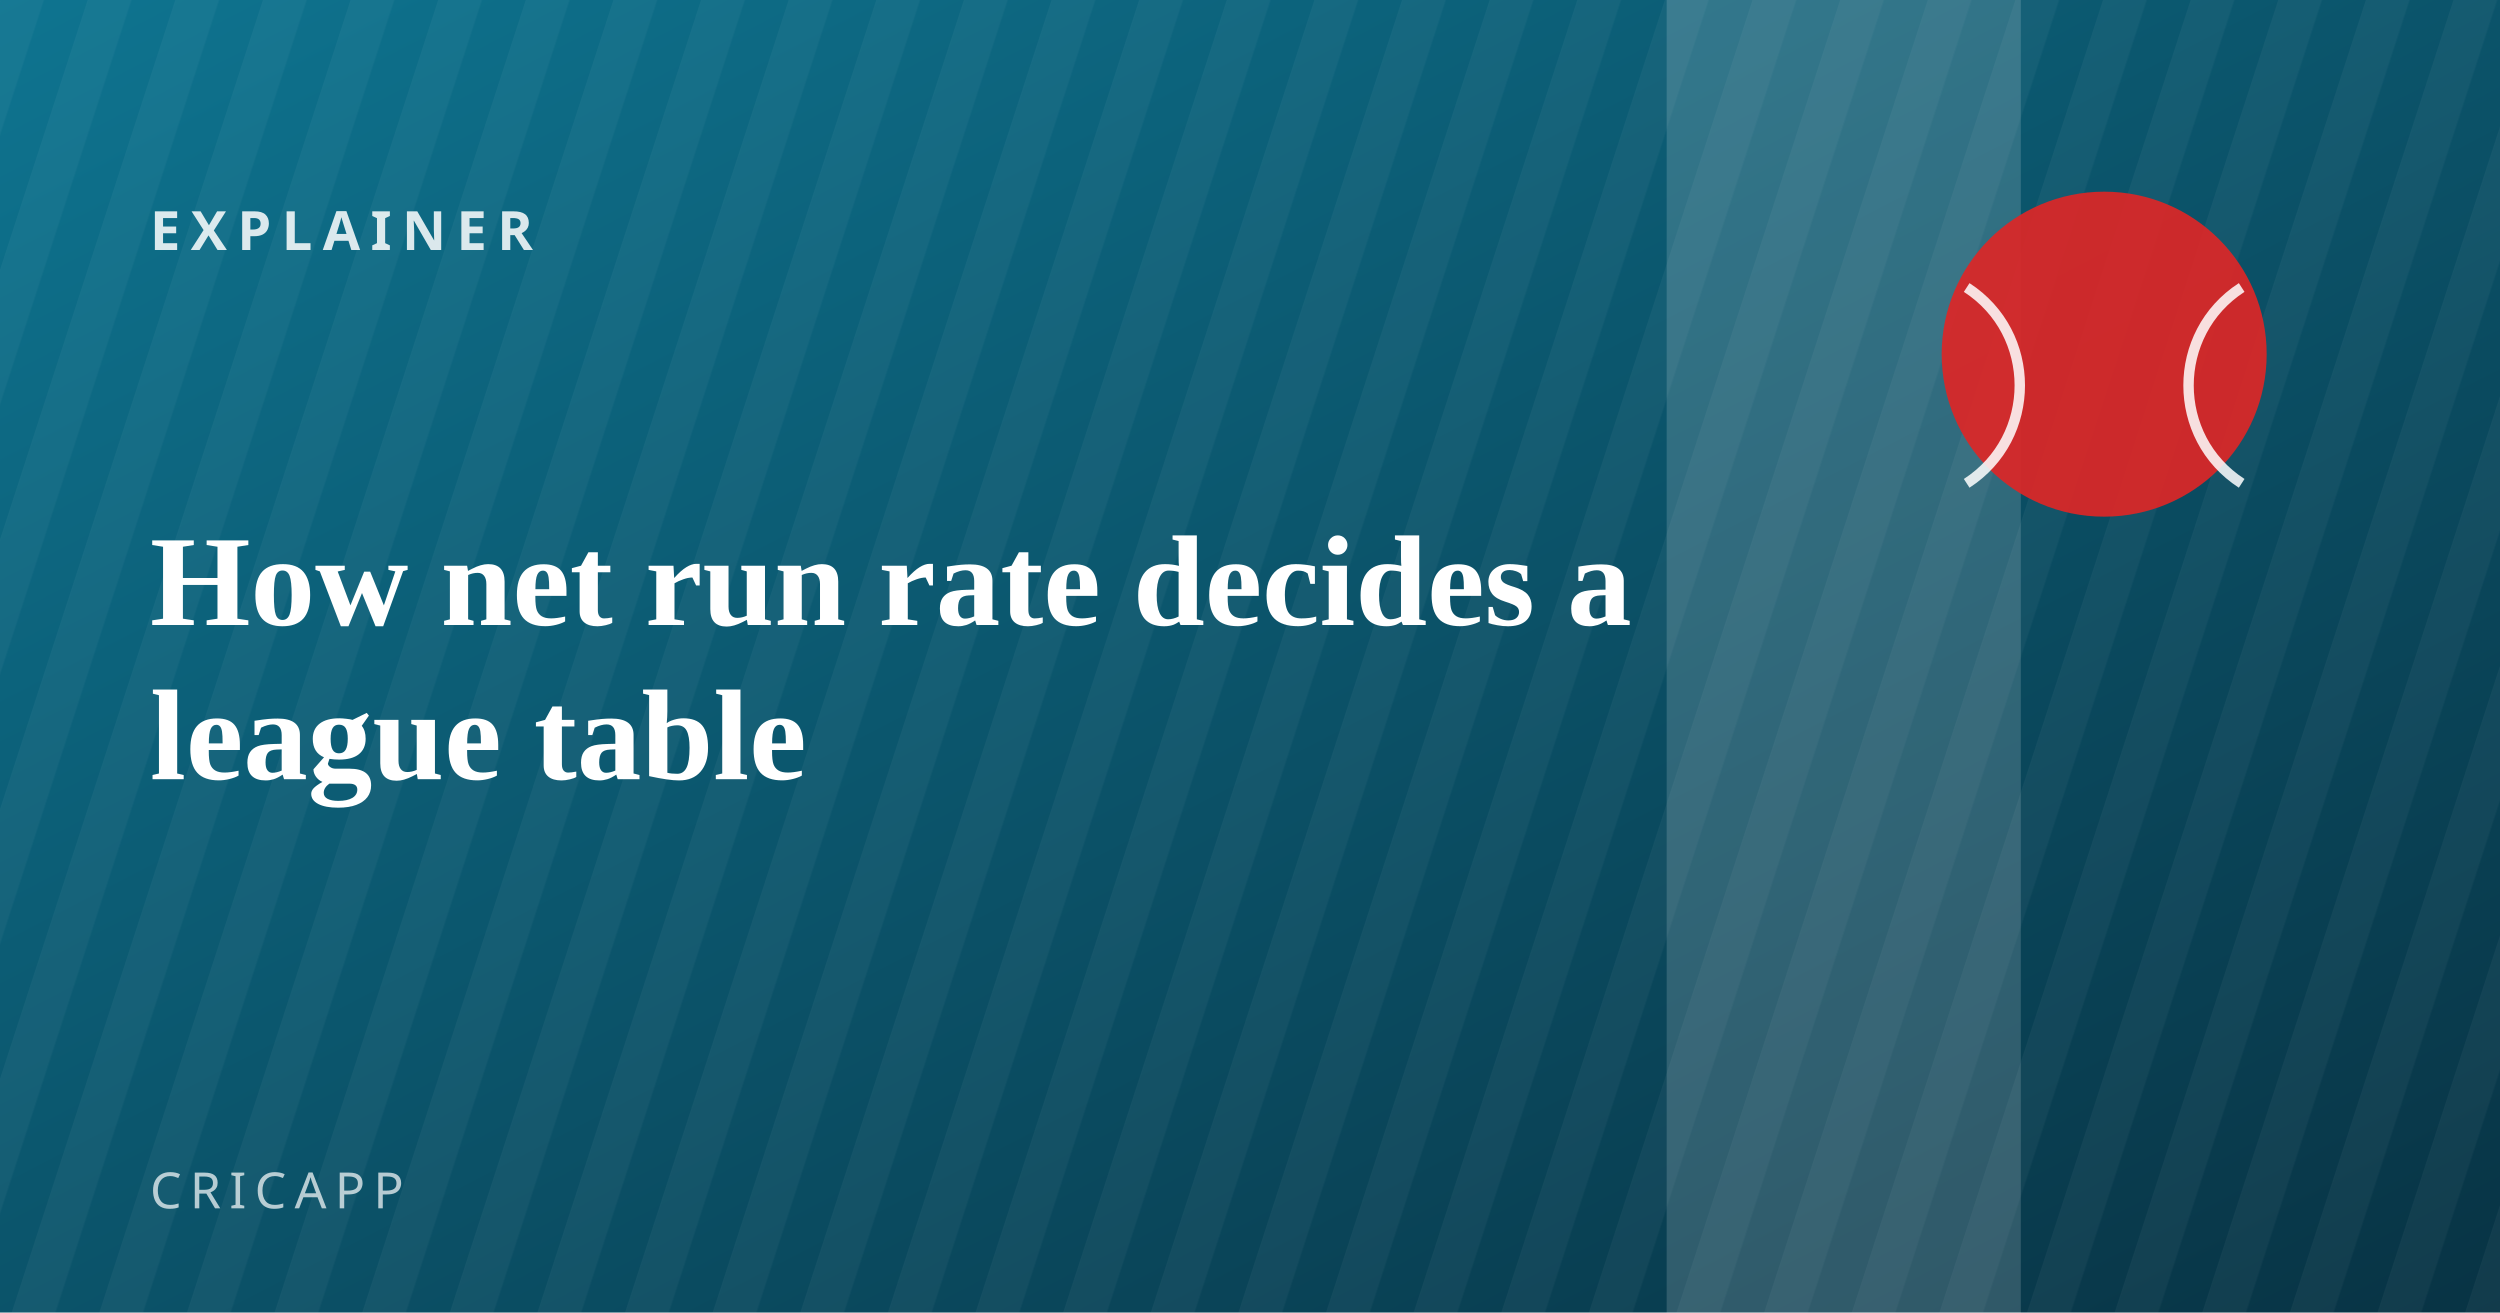
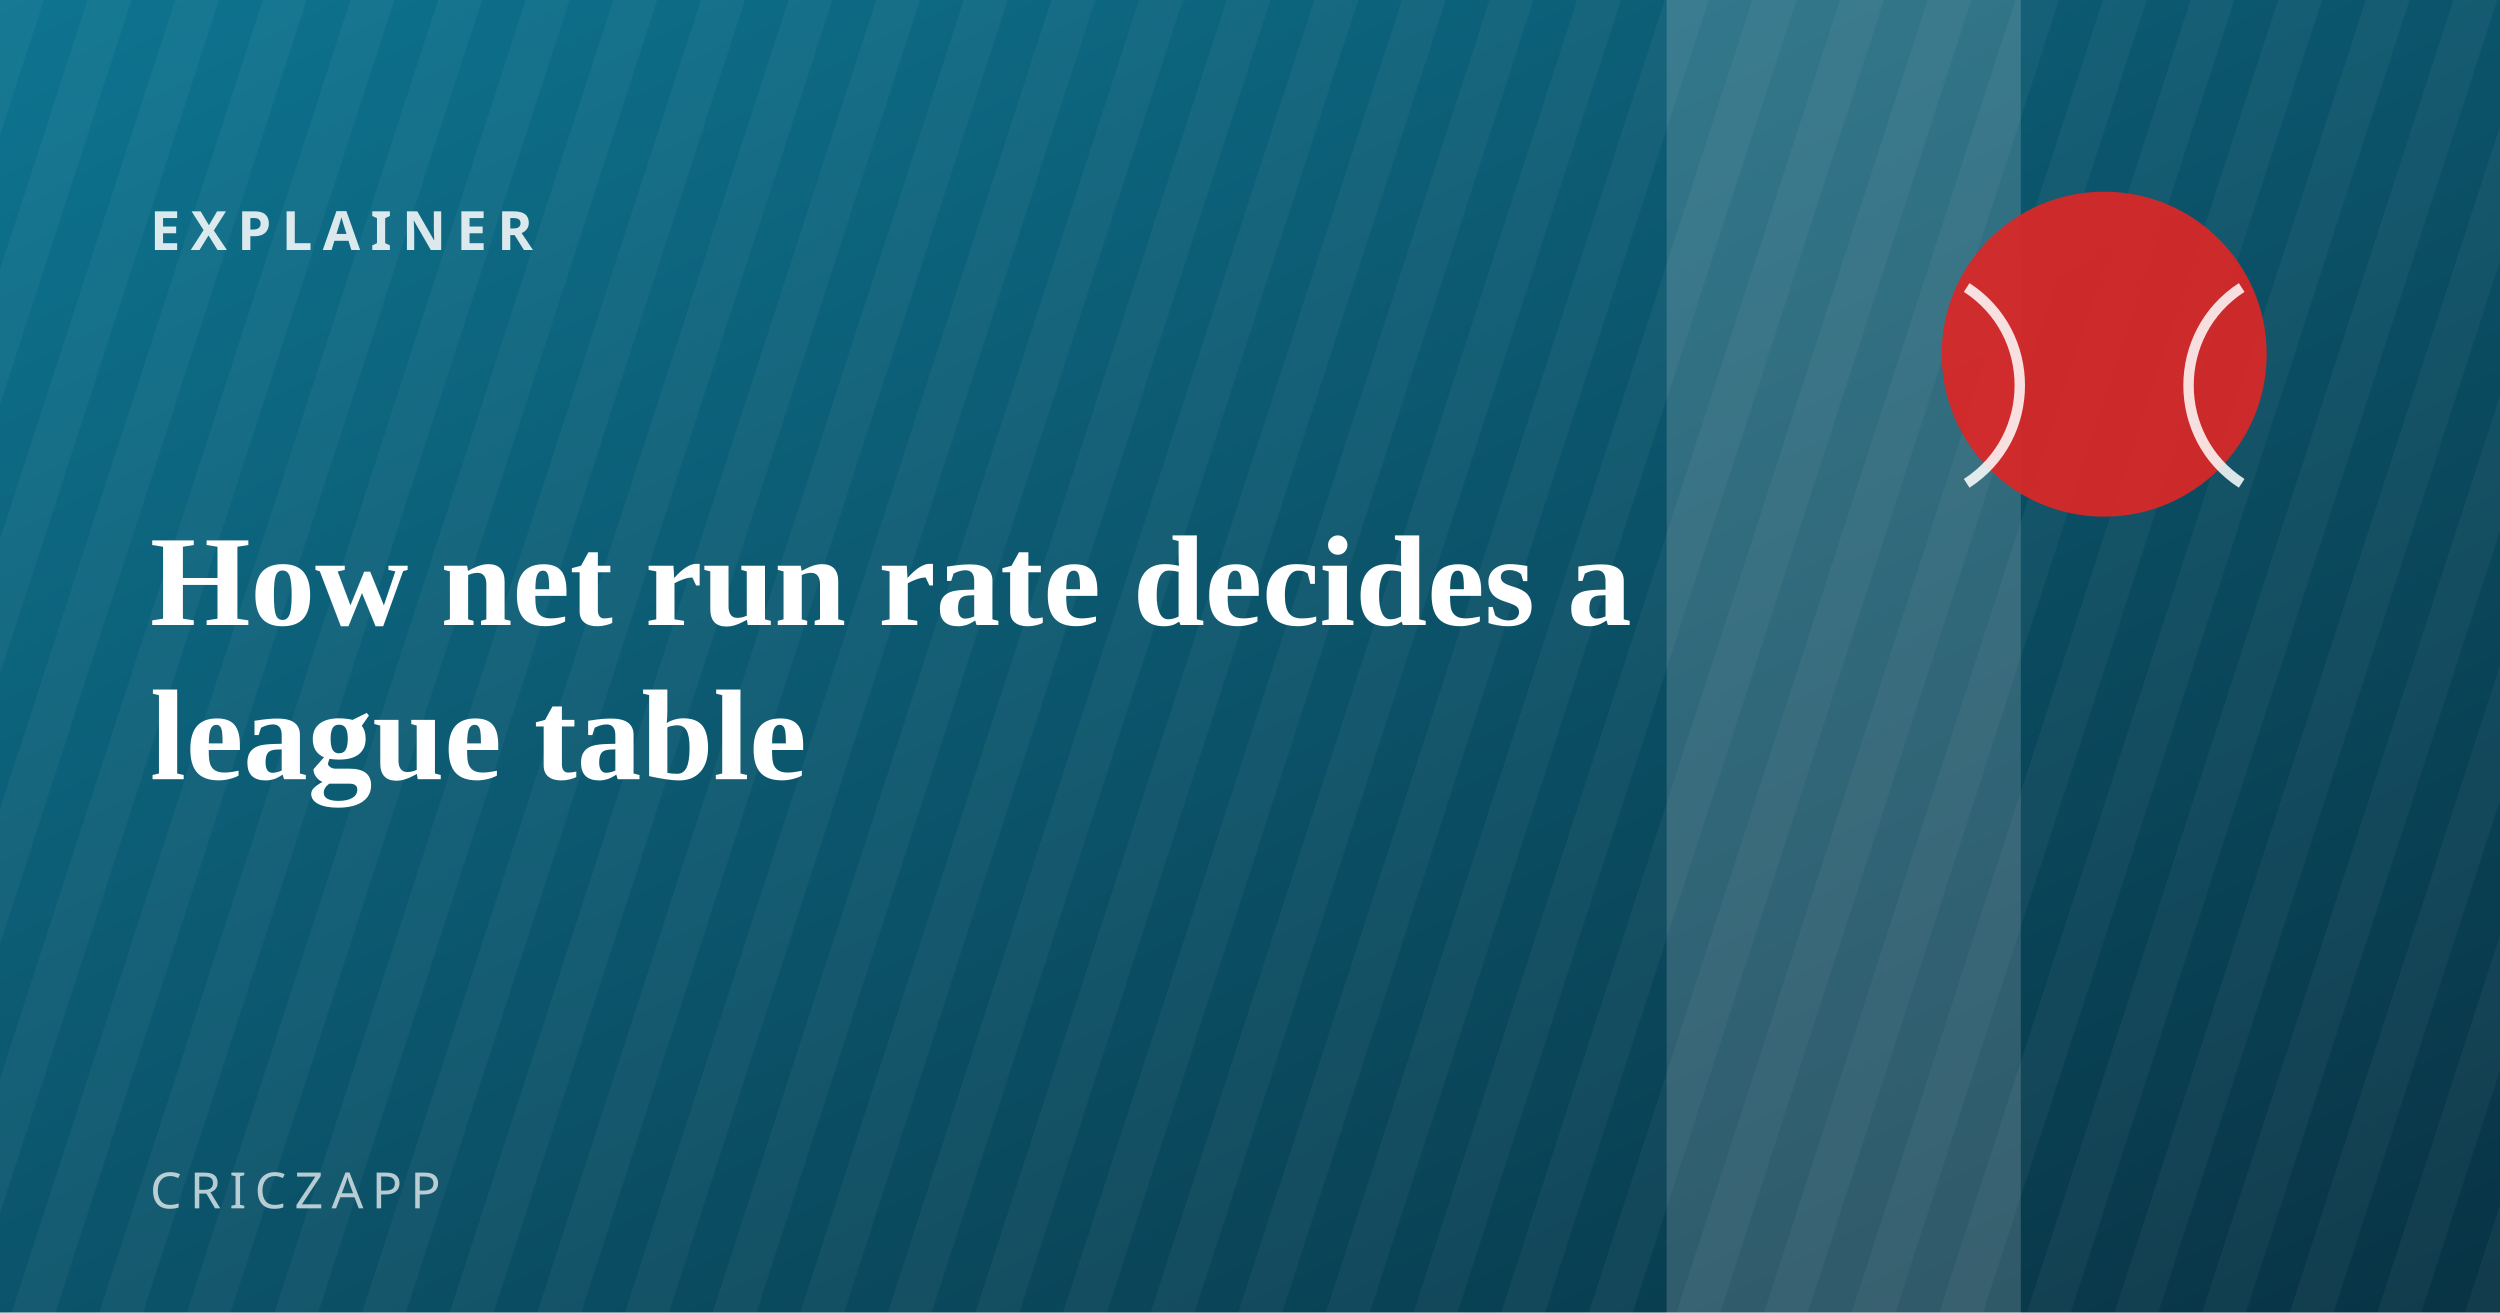
<svg xmlns="http://www.w3.org/2000/svg" viewBox="0 0 1200 630" role="img" aria-label="How net run rate decides a league table">
  <defs>
    <linearGradient id="g" x1="0" y1="0" x2="1" y2="1">
      <stop offset="0" stop-color="#0e7490" />
      <stop offset="1" stop-color="#083344" />
    </linearGradient>
    <pattern id="s" width="40" height="40" patternUnits="userSpaceOnUse" patternTransform="rotate(18)">
      <rect width="20" height="40" fill="#ffffff" opacity="0.04" />
    </pattern>
  </defs>
  <rect width="1200" height="630" fill="url(#g)" />
  <rect width="1200" height="630" fill="url(#s)" />
  <g opacity="0.16">
    <rect x="800" y="-40" width="170" height="760" rx="14" fill="#fff" />
    <rect x="858" y="40" width="54" height="8" fill="#fff" />
    <rect x="858" y="560" width="54" height="8" fill="#fff" />
  </g>
  <circle cx="1010" cy="170" r="78" fill="#dc2626" opacity="0.92" />
  <path d="M944 138c34 22 34 72 0 94M1076 138c-34 22-34 72 0 94" stroke="#fff" stroke-width="5" fill="none" opacity="0.85" />
  <text x="72" y="120" font-family="system-ui, sans-serif" font-size="26" font-weight="700" letter-spacing="5" fill="#ffffff" opacity="0.85">EXPLAINER</text>
  <text x="72" y="300" font-family="Georgia, 'Times New Roman', serif" font-size="62" font-weight="700" fill="#ffffff">How net run rate decides a</text>
  <text x="72" y="374" font-family="Georgia, 'Times New Roman', serif" font-size="62" font-weight="700" fill="#ffffff">league table</text>
-   <text x="72" y="580" font-family="system-ui, sans-serif" font-size="24" letter-spacing="4" fill="#ffffff" opacity="0.7">CRICAPP</text>
+   <text x="72" y="580" font-family="system-ui, sans-serif" font-size="24" letter-spacing="4" fill="#ffffff" opacity="0.7">CRICZAPP</text>
</svg>
